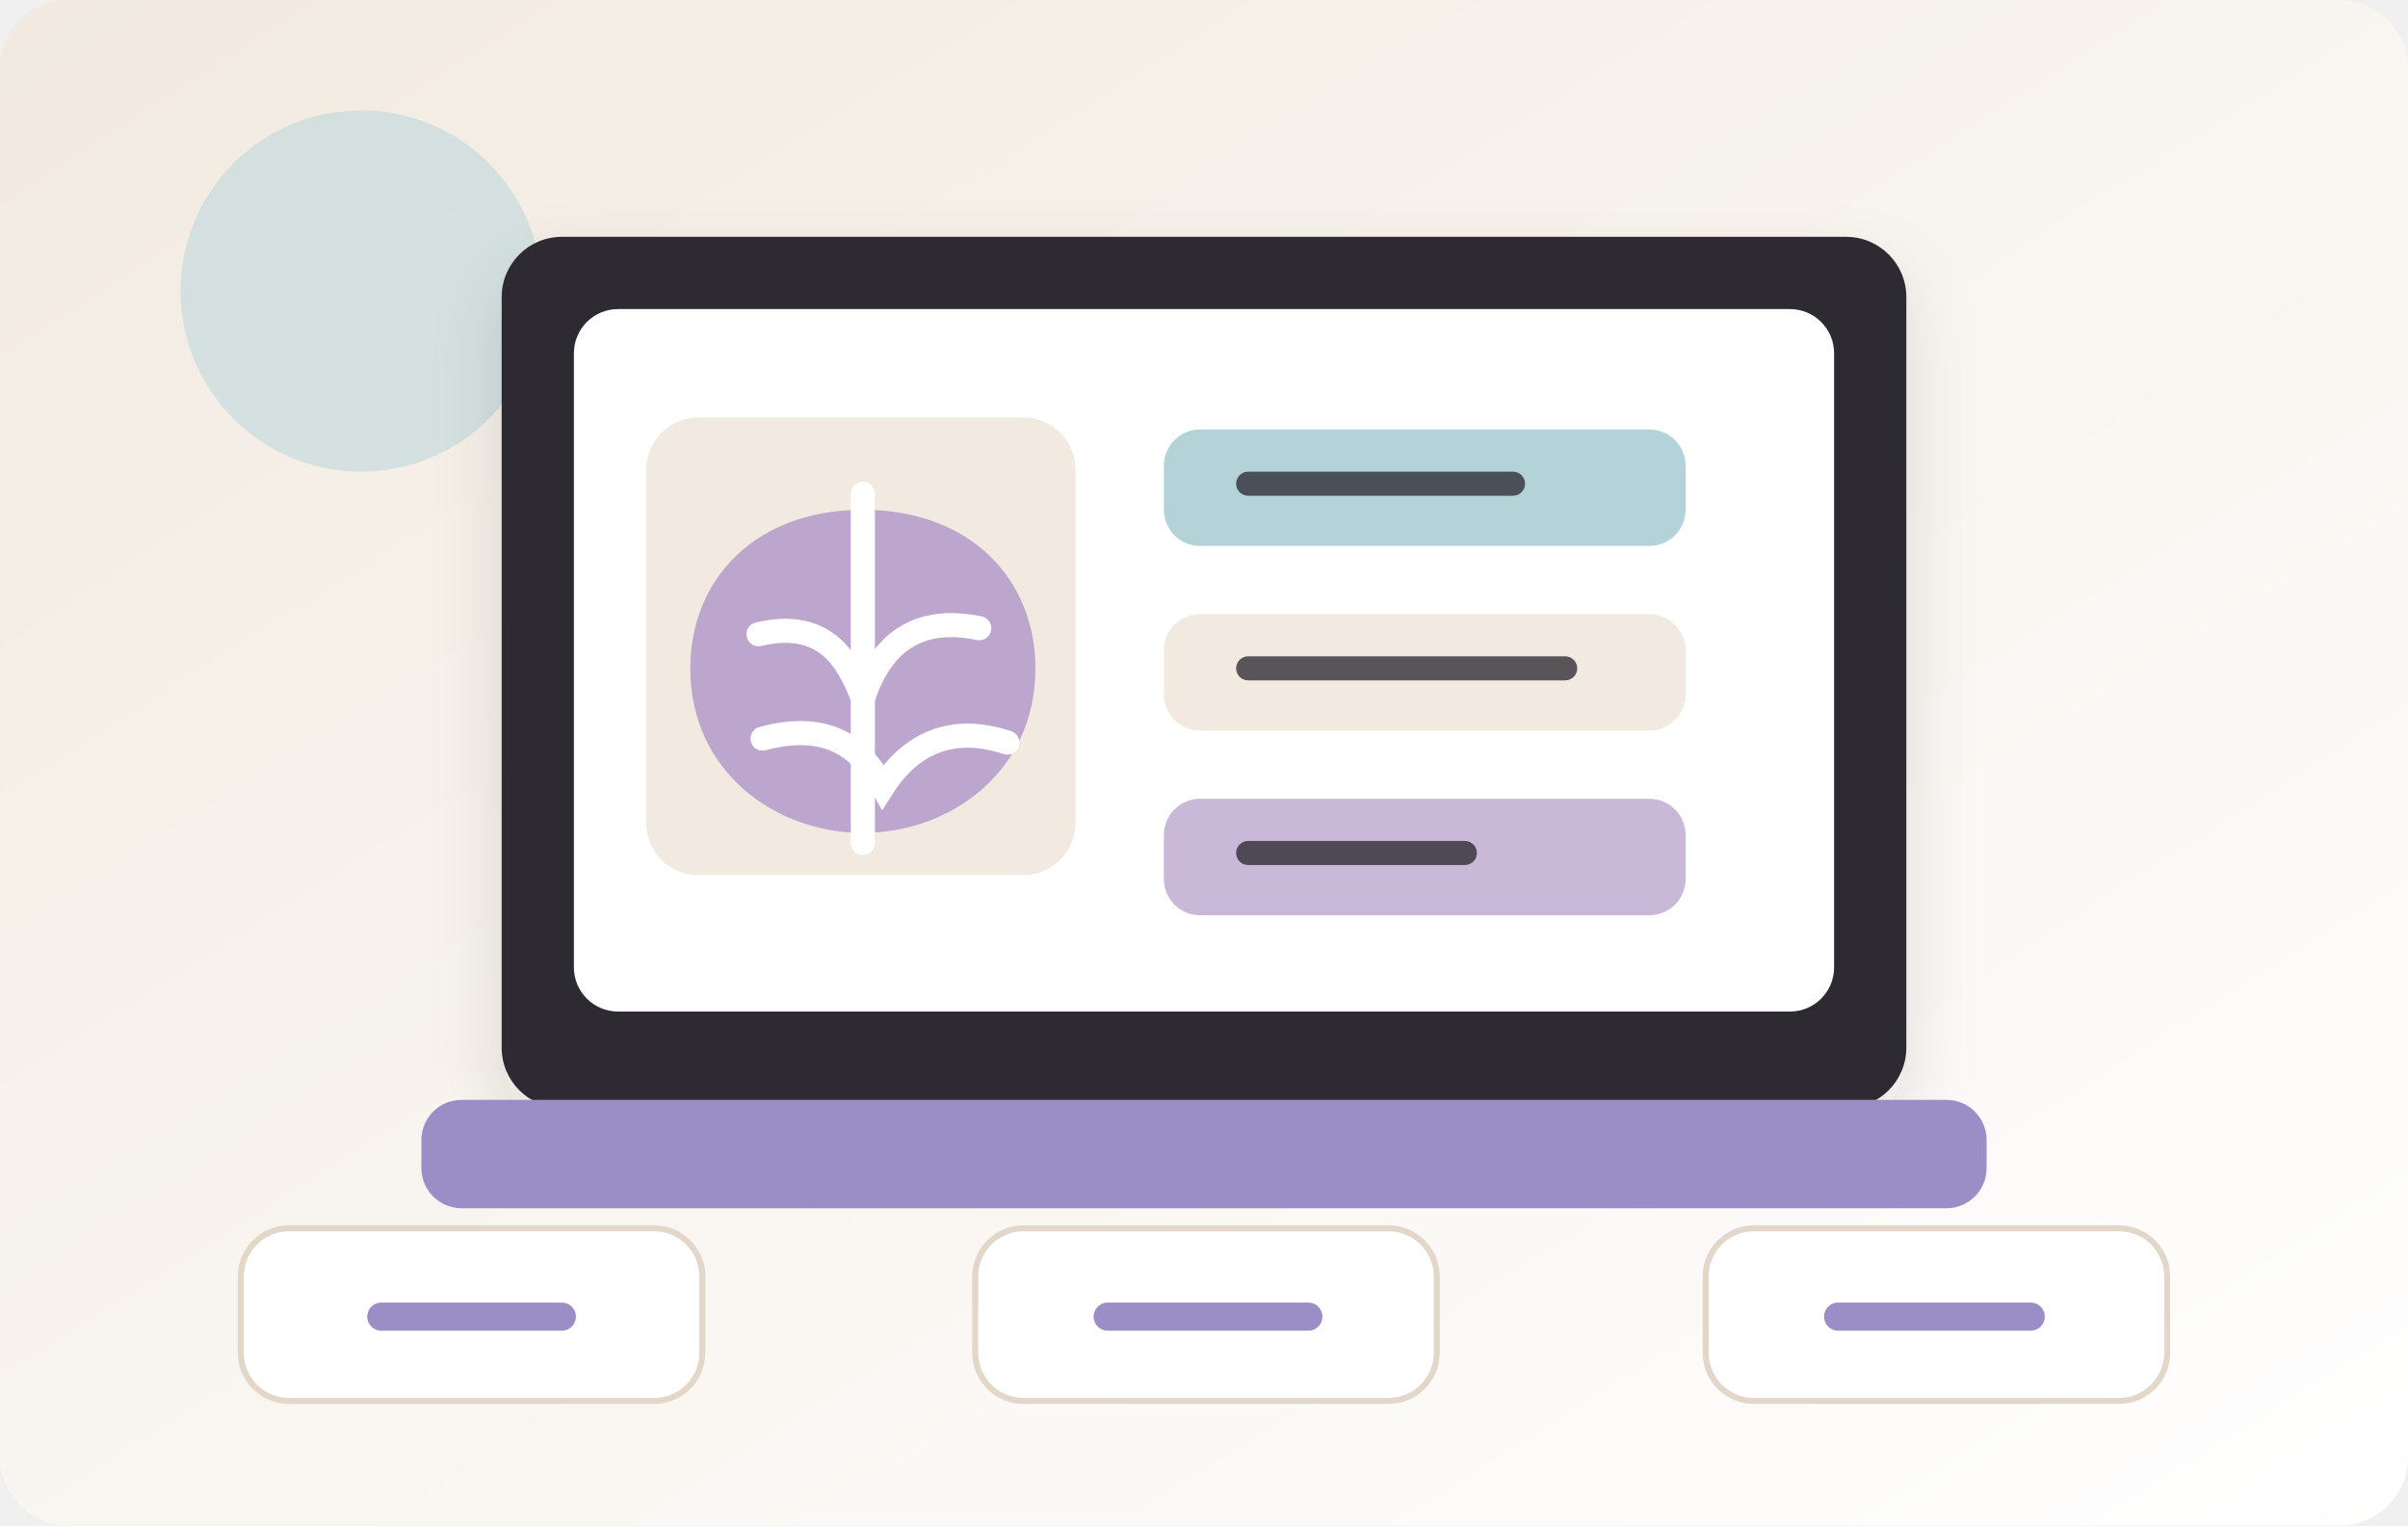
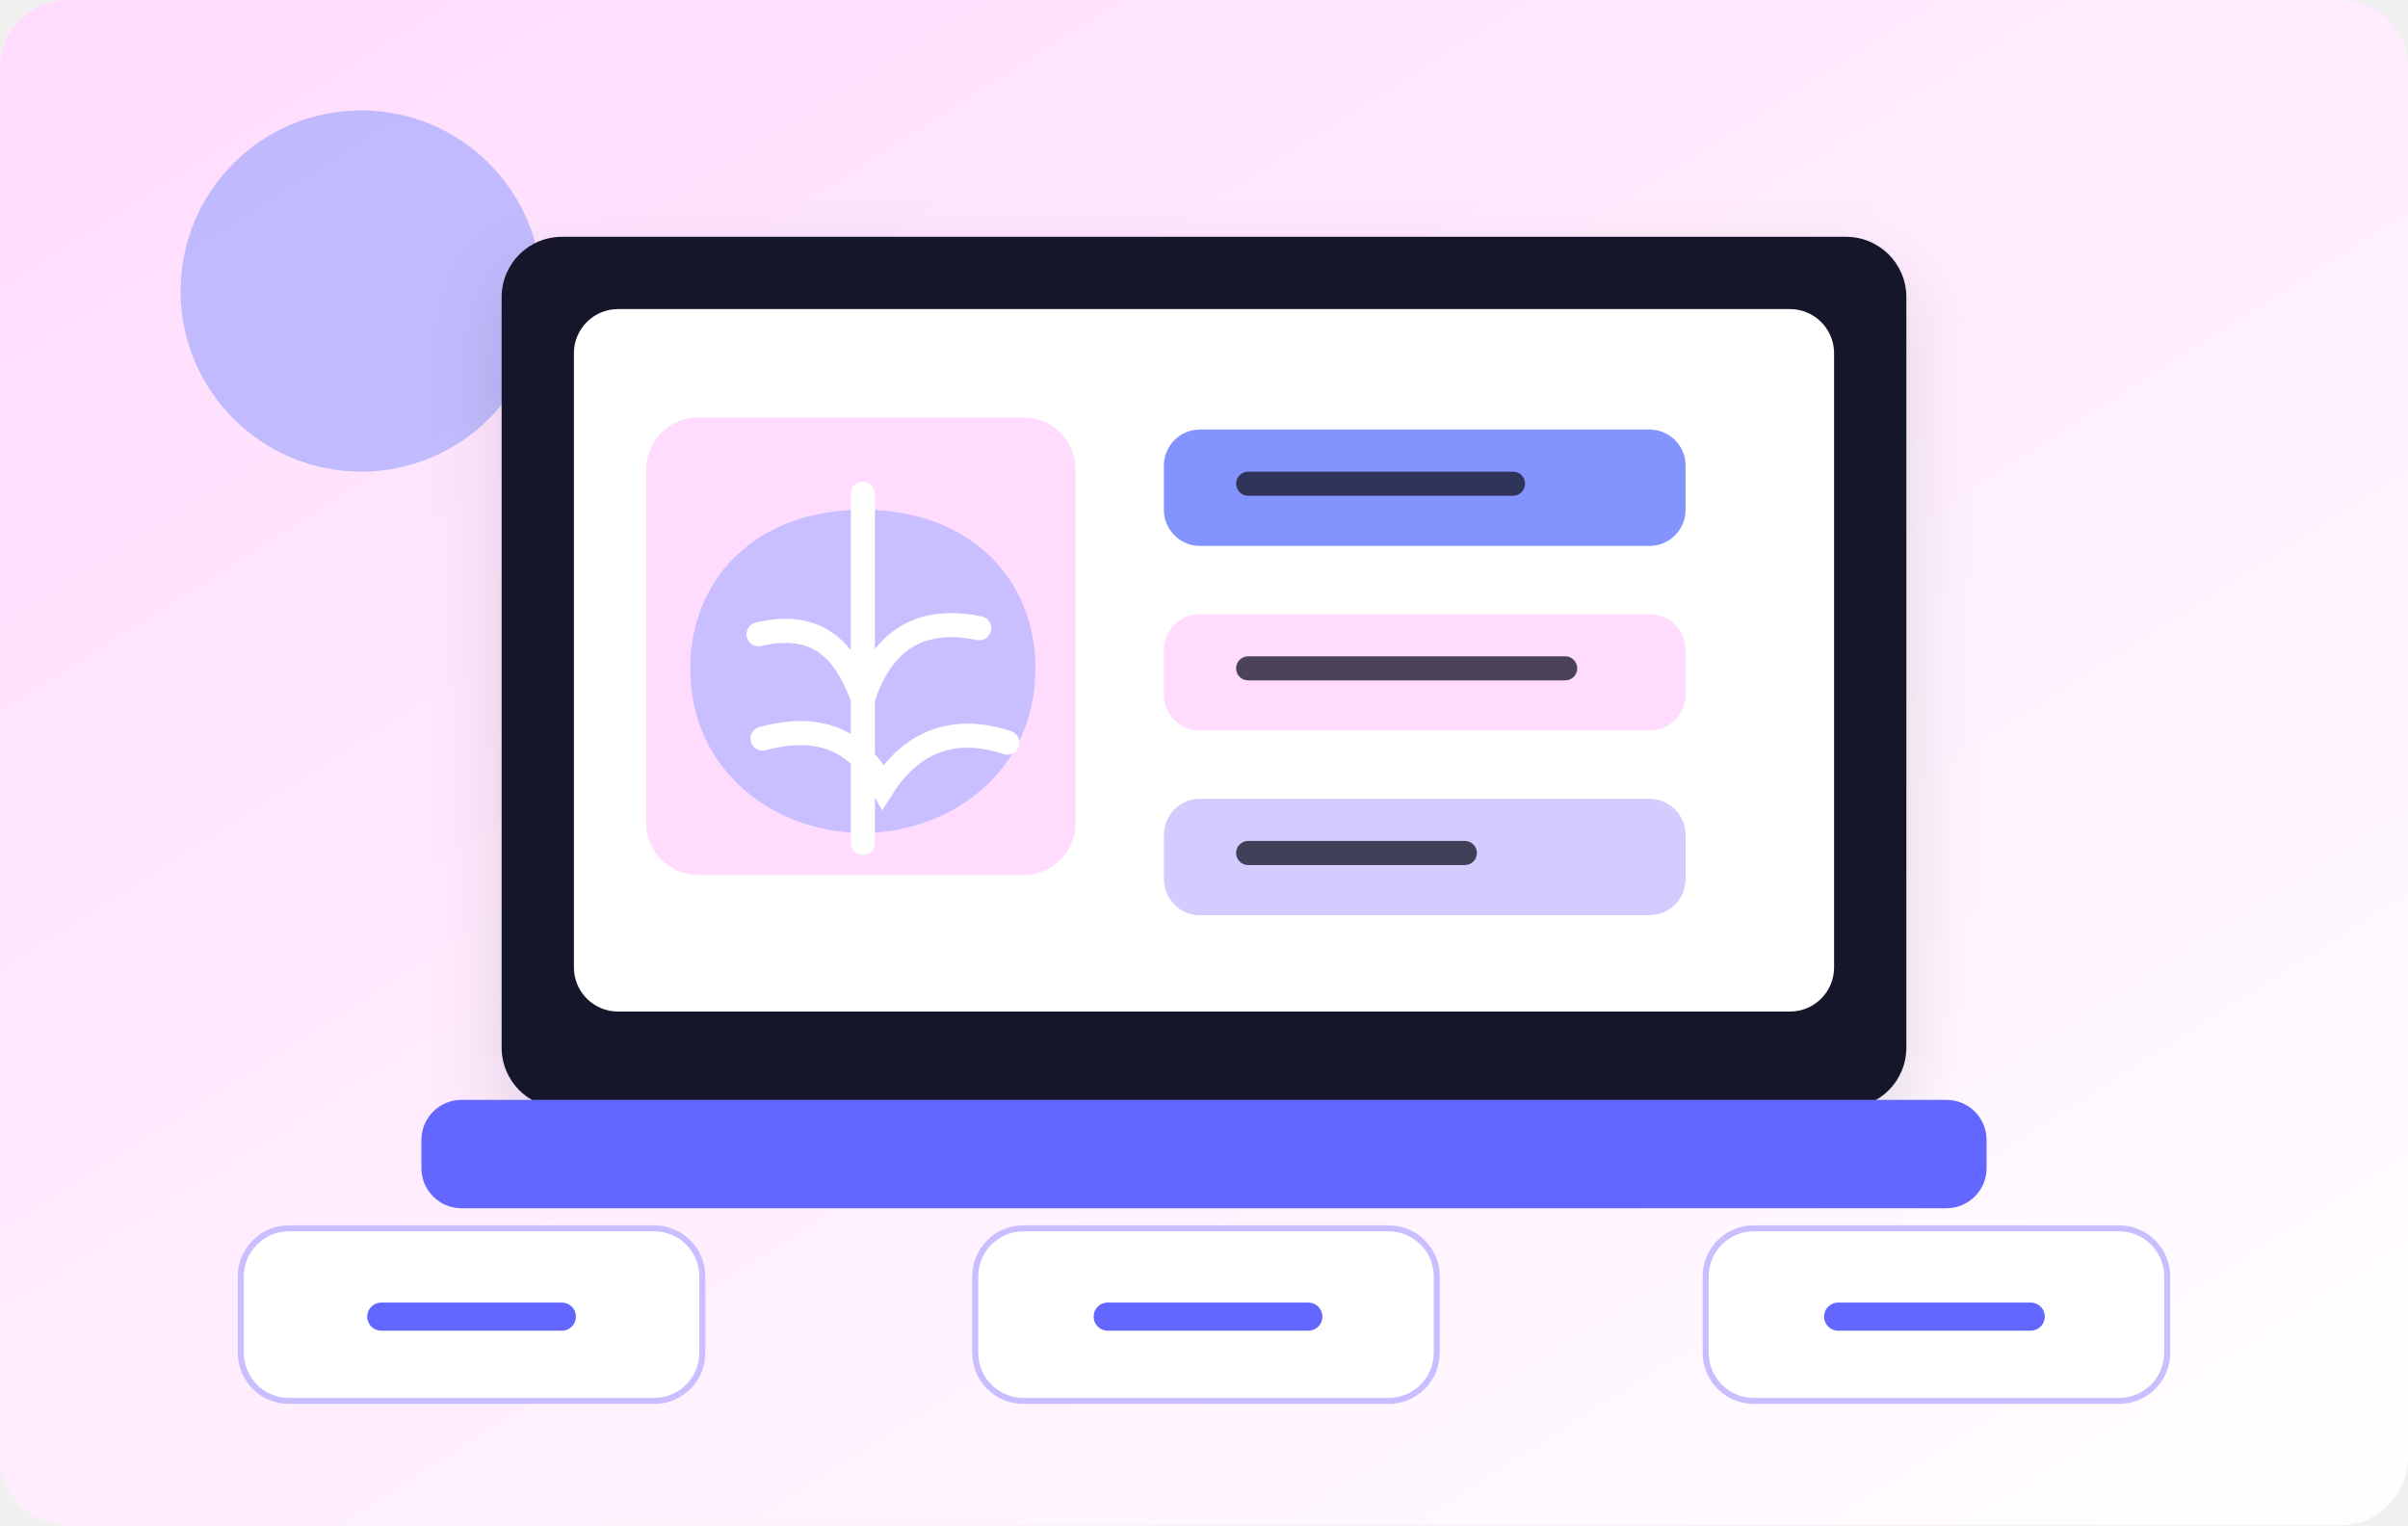
<svg xmlns="http://www.w3.org/2000/svg" viewBox="0 0 1200 760" role="img" aria-labelledby="title desc">
  <defs>
    <linearGradient id="bg" x1="0" y1="0" x2="1" y2="1">
-       <stop offset="0" stop-color="#F2EAE0" />
+       <stop offset="0" stop-color="#FFDBFD" />
      <stop offset="1" stop-color="#FFFFFF" />
    </linearGradient>
    <filter id="shadow" x="-20%" y="-20%" width="140%" height="140%">
-       <feDropShadow dx="0" dy="16" stdDeviation="18" flood-color="#2D2A32" flood-opacity=".12" />
+       <feDropShadow dx="0" dy="16" stdDeviation="18" flood-color="#17182A" flood-opacity=".12" />
    </filter>
  </defs>
  <rect width="1200" height="760" rx="34" fill="url(#bg)" />
-   <circle cx="180" cy="145" r="90" fill="#B4D3D9" opacity=".5" />
-   <rect x="250" y="118" width="700" height="434" rx="30" fill="#2D2A32" filter="url(#shadow)" />
+   <circle cx="180" cy="145" r="90" fill="#8494FF" opacity=".5" />
+   <rect x="250" y="118" width="700" height="434" rx="30" fill="#17182A" filter="url(#shadow)" />
  <rect x="286" y="154" width="628" height="350" rx="22" fill="#FFFFFF" />
-   <rect x="210" y="548" width="780" height="54" rx="20" fill="#9B8EC7" />
-   <rect x="322" y="208" width="214" height="228" rx="26" fill="#F2EAE0" />
-   <path d="M430 254c-54 0-86 35-86 79 0 52 43 82 86 82s86-30 86-82c0-44-32-79-86-79z" fill="#BDA6CE" />
+   <rect x="210" y="548" width="780" height="54" rx="20" fill="#6367FF" />
+   <rect x="322" y="208" width="214" height="228" rx="26" fill="#FFDBFD" />
+   <path d="M430 254c-54 0-86 35-86 79 0 52 43 82 86 82s86-30 86-82c0-44-32-79-86-79z" fill="#C9BEFF" />
  <path d="M430 246v174M378 316c34-8 45 14 52 32 8-24 24-42 58-35M380 368c30-8 48 2 60 24 14-22 35-31 62-22" fill="none" stroke="#FFFFFF" stroke-width="12" stroke-linecap="round" />
-   <rect x="580" y="214" width="260" height="58" rx="18" fill="#B4D3D9" />
-   <rect x="580" y="306" width="260" height="58" rx="18" fill="#F2EAE0" />
-   <rect x="580" y="398" width="260" height="58" rx="18" fill="#BDA6CE" opacity=".8" />
-   <g fill="#2D2A32" opacity=".78">
+   <rect x="580" y="214" width="260" height="58" rx="18" fill="#8494FF" />
+   <rect x="580" y="306" width="260" height="58" rx="18" fill="#FFDBFD" />
+   <rect x="580" y="398" width="260" height="58" rx="18" fill="#C9BEFF" opacity=".8" />
+   <g fill="#17182A" opacity=".78">
    <rect x="616" y="235" width="144" height="12" rx="6" />
    <rect x="616" y="327" width="170" height="12" rx="6" />
    <rect x="616" y="419" width="120" height="12" rx="6" />
  </g>
-   <rect x="120" y="612" width="230" height="86" rx="24" fill="#FFFFFF" stroke="#E2D7C9" stroke-width="3" />
-   <rect x="486" y="612" width="230" height="86" rx="24" fill="#FFFFFF" stroke="#E2D7C9" stroke-width="3" />
-   <rect x="850" y="612" width="230" height="86" rx="24" fill="#FFFFFF" stroke="#E2D7C9" stroke-width="3" />
-   <path d="M190 656h90M552 656h100M916 656h96" stroke="#9B8EC7" stroke-width="14" stroke-linecap="round" />
+   <rect x="120" y="612" width="230" height="86" rx="24" fill="#FFFFFF" stroke="#C9BEFF" stroke-width="3" />
+   <rect x="486" y="612" width="230" height="86" rx="24" fill="#FFFFFF" stroke="#C9BEFF" stroke-width="3" />
+   <rect x="850" y="612" width="230" height="86" rx="24" fill="#FFFFFF" stroke="#C9BEFF" stroke-width="3" />
+   <path d="M190 656h90M552 656h100M916 656h96" stroke="#6367FF" stroke-width="14" stroke-linecap="round" />
</svg>
